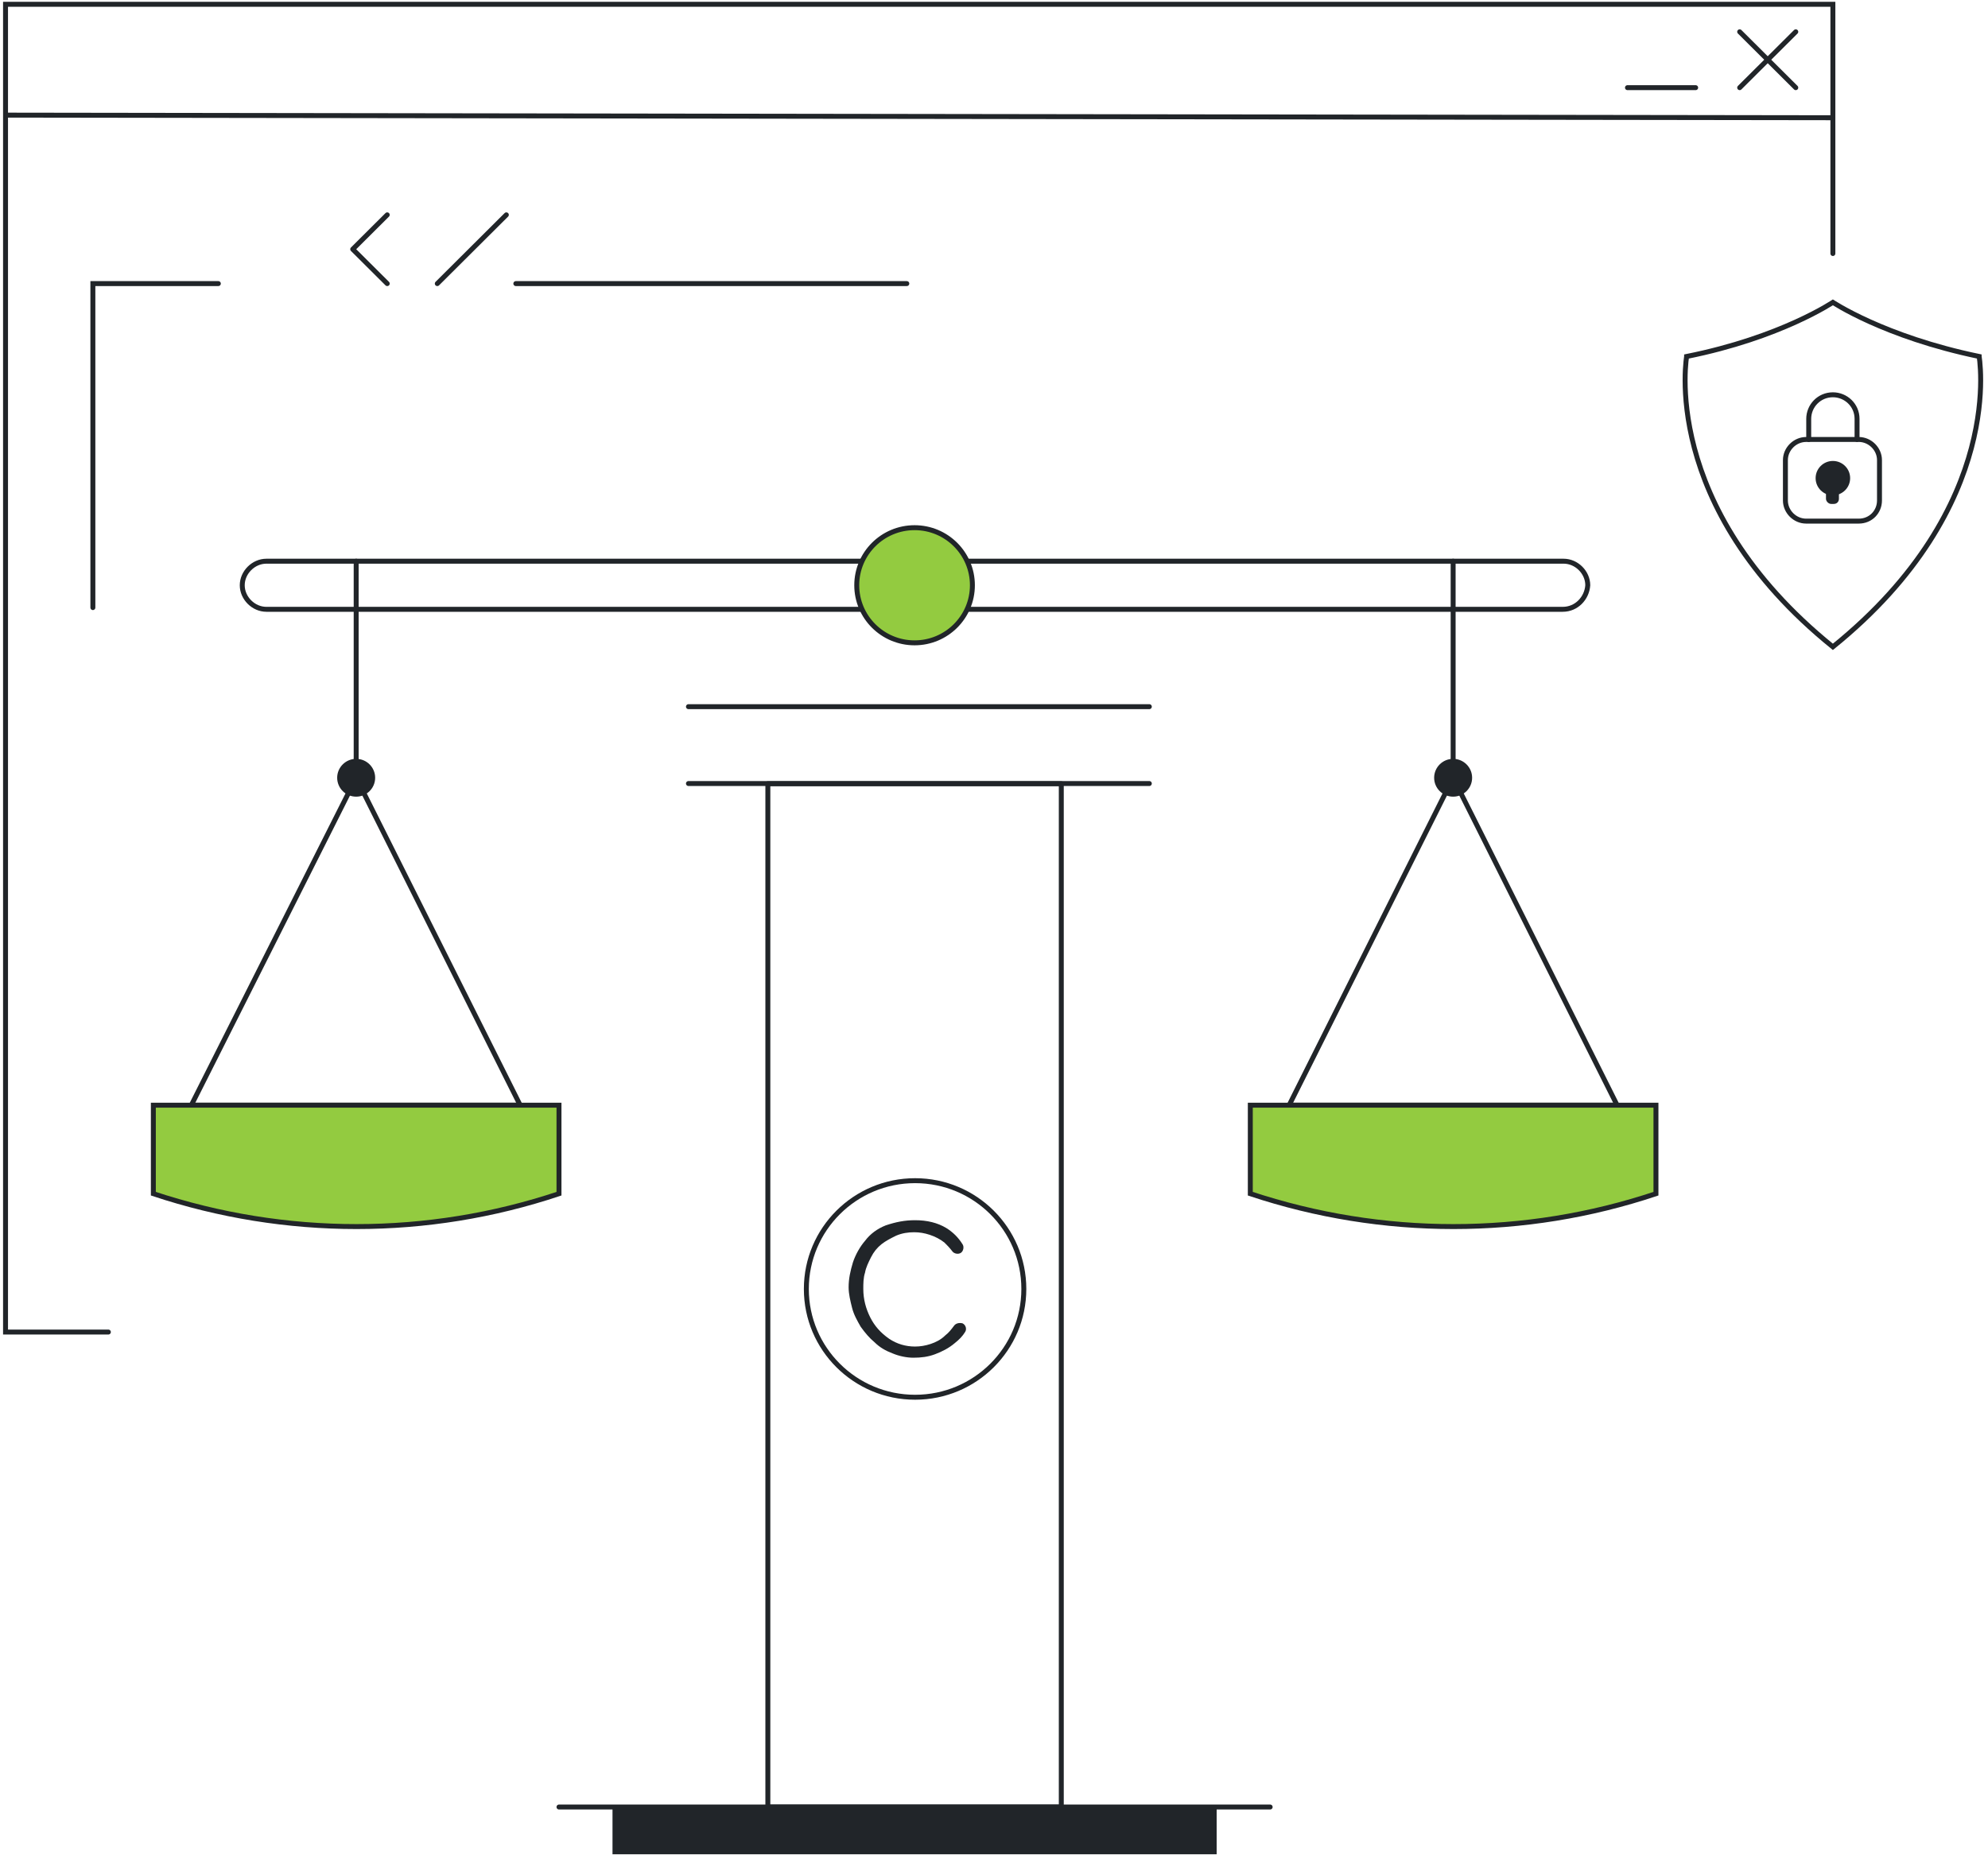
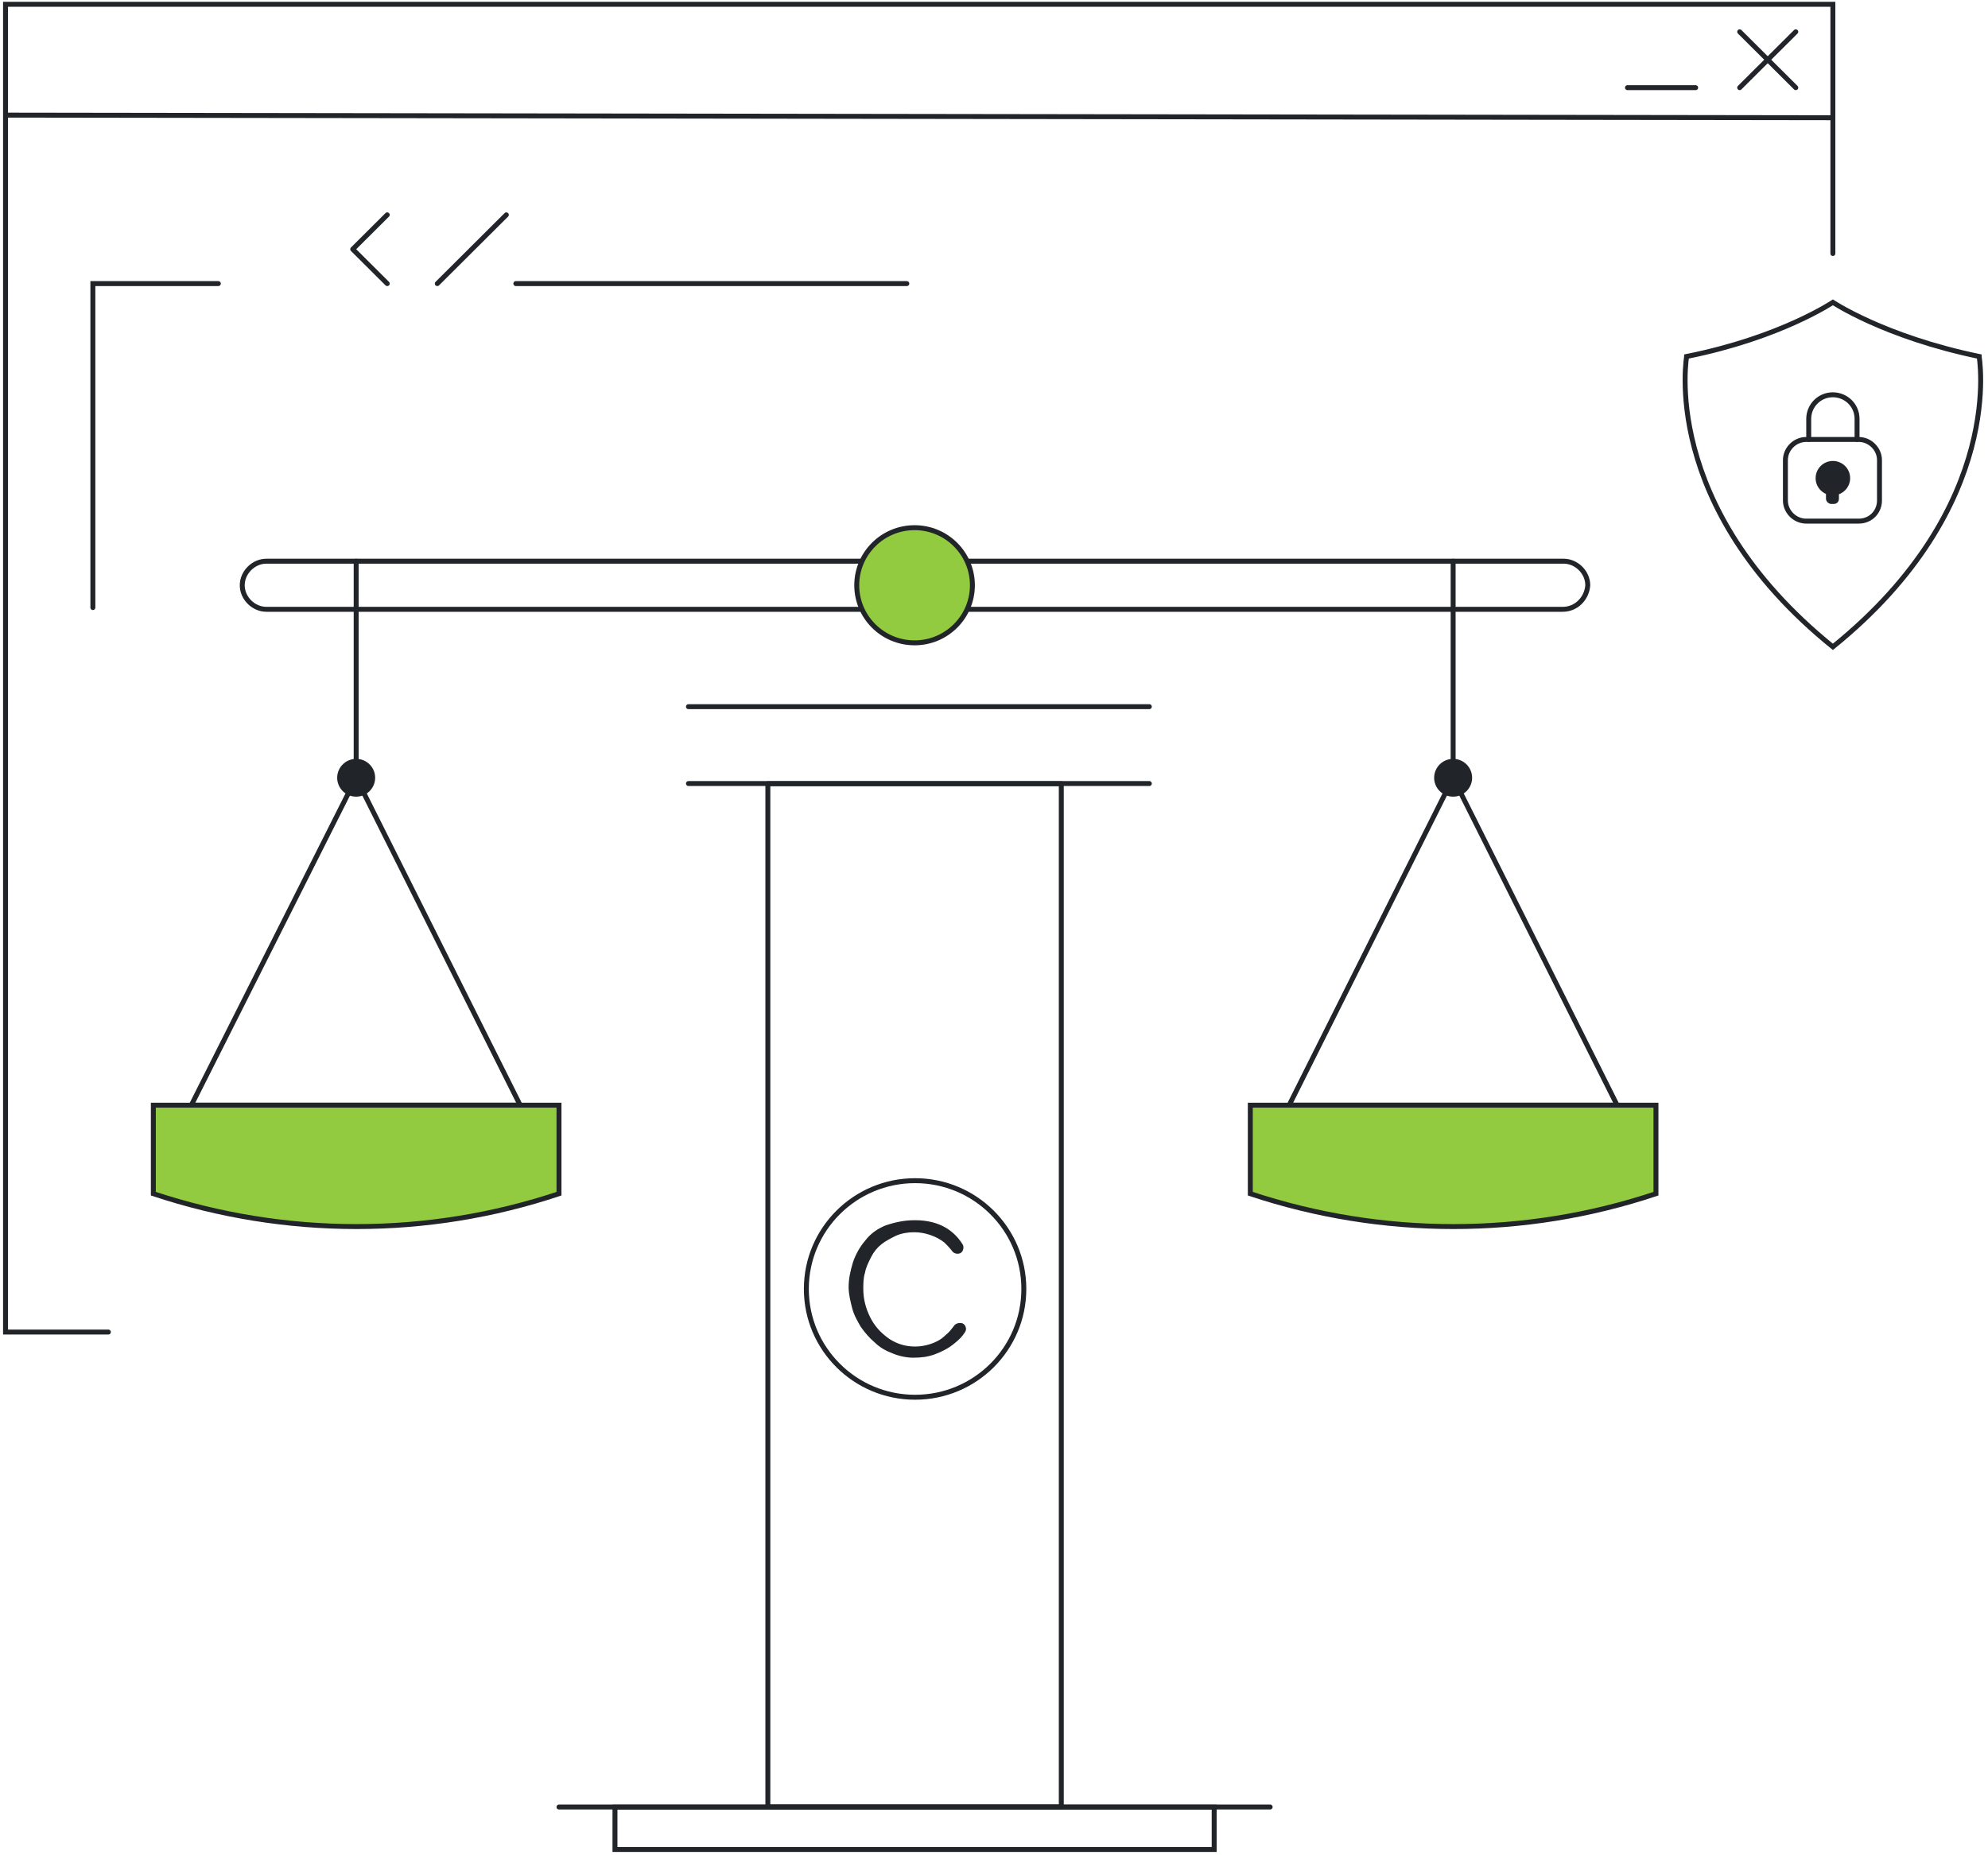
<svg xmlns="http://www.w3.org/2000/svg" width="402" height="375" viewBox="0 0 402 375" fill="none">
  <path d="M351.785 6.431L363.129 17.727" stroke="#212529" stroke-miterlimit="10" stroke-linecap="round" />
  <path d="M363.129 6.431L351.785 17.727" stroke="#212529" stroke-miterlimit="10" stroke-linecap="round" />
  <path d="M21.913 269.387H1.119V0.869H370.633V51.271" stroke="#212529" stroke-miterlimit="10" stroke-linecap="round" />
  <path d="M78.305 43.45L71.324 50.402L78.305 57.354" stroke="#212529" stroke-miterlimit="10" stroke-linecap="round" stroke-linejoin="round" />
  <path d="M104.309 57.353H183.369" stroke="#212529" stroke-miterlimit="10" stroke-linecap="round" />
  <path d="M102.389 43.45L88.427 57.354" stroke="#212529" stroke-miterlimit="10" stroke-linecap="round" />
  <path d="M44.15 57.353H18.78V122.875" stroke="#212529" stroke-miterlimit="10" stroke-linecap="round" />
-   <path d="M1.55 23.283L370.633 23.81" stroke="#212529" stroke-miterlimit="10" stroke-linecap="round" />
+   <path d="M1.55 23.282L370.633 23.81" stroke="#212529" stroke-miterlimit="10" stroke-linecap="round" />
  <path d="M342.884 17.727H329.096" stroke="#212529" stroke-miterlimit="10" stroke-linecap="round" />
  <path d="M370.404 61.292C370.492 61.237 370.569 61.188 370.634 61.146C370.698 61.186 370.772 61.233 370.856 61.286C371.187 61.492 371.678 61.79 372.328 62.159C373.628 62.896 375.561 63.919 378.107 65.066C383.139 67.335 390.565 70.09 400.214 72.091C400.214 72.094 400.214 72.096 400.215 72.099C400.248 72.325 400.293 72.664 400.339 73.107C400.429 73.994 400.519 75.298 400.517 76.955C400.511 80.269 400.134 84.994 398.641 90.617C395.675 101.79 388.298 116.537 370.633 130.816C352.968 116.537 345.592 101.79 342.625 90.617C341.133 84.994 340.755 80.269 340.75 76.955C340.747 75.298 340.837 73.994 340.928 73.107C340.973 72.664 341.018 72.325 341.052 72.099C341.052 72.097 341.052 72.095 341.052 72.094C350.616 70.176 358.041 67.421 363.095 65.131C365.652 63.973 367.602 62.934 368.915 62.182C369.572 61.806 370.07 61.503 370.404 61.292Z" stroke="#212529" />
-   <path d="M375.869 105.388H365.223C362.954 105.388 361.034 103.476 361.034 101.217V93.048C361.034 90.789 362.954 88.877 365.223 88.877H375.869C378.138 88.877 380.058 90.789 380.058 93.048V101.217C380.058 103.476 378.312 105.388 375.869 105.388Z" stroke="#212529" stroke-miterlimit="10" stroke-linecap="round" />
+   <path d="M375.869 105.388H365.223C362.954 105.388 361.034 103.476 361.034 101.217V93.048C361.034 90.789 362.954 88.877 365.223 88.877H375.869C378.138 88.877 380.057 90.789 380.057 93.048V101.217C380.057 103.476 378.312 105.388 375.869 105.388Z" stroke="#212529" stroke-miterlimit="10" stroke-linecap="round" />
  <path d="M365.747 88.877V84.706C365.747 82.099 367.841 79.839 370.633 79.839C373.251 79.839 375.52 81.925 375.52 84.706V88.877" stroke="#212529" stroke-miterlimit="10" stroke-linecap="round" />
-   <path d="M370.633 100.174C372.561 100.174 374.124 98.618 374.124 96.698C374.124 94.778 372.561 93.222 370.633 93.222C368.706 93.222 367.143 94.778 367.143 96.698C367.143 98.618 368.706 100.174 370.633 100.174Z" fill="#212529" />
+   <path d="M370.633 100.174C372.561 100.174 374.124 98.618 374.124 96.698C374.124 94.778 372.561 93.222 370.633 93.222C368.705 93.222 367.143 94.778 367.143 96.698C367.143 98.618 368.705 100.174 370.633 100.174Z" fill="#212529" />
  <path d="M370.808 101.912H370.284C369.761 101.912 369.237 101.391 369.237 100.869V99.479H371.855V100.869C371.855 101.391 371.506 101.912 370.808 101.912Z" fill="#212529" />
  <path d="M113.035 365.441H256.843" stroke="#212529" stroke-miterlimit="10" stroke-linecap="round" stroke-linejoin="round" />
  <path d="M139.214 158.458H232.41" stroke="#212529" stroke-miterlimit="10" stroke-linecap="round" stroke-linejoin="round" />
  <path d="M139.214 142.912H232.41" stroke="#212529" stroke-miterlimit="10" stroke-linecap="round" stroke-linejoin="round" />
  <path d="M214.608 158.497H155.27V365.441H214.608V158.497Z" stroke="#212529" stroke-miterlimit="10" stroke-linecap="round" stroke-linejoin="round" />
  <path d="M316.007 123.225H53.872C51.254 123.225 48.985 120.966 48.985 118.359C48.985 115.752 51.254 113.493 53.872 113.493H316.182C318.8 113.493 321.068 115.752 321.068 118.359C320.894 120.966 318.8 123.225 316.007 123.225Z" stroke="#212529" stroke-miterlimit="10" stroke-linecap="round" stroke-linejoin="round" />
  <path d="M184.939 130.004C191.397 130.004 196.632 124.79 196.632 118.359C196.632 111.928 191.397 106.715 184.939 106.715C178.481 106.715 173.246 111.928 173.246 118.359C173.246 124.79 178.481 130.004 184.939 130.004Z" fill="#93CB40" stroke="#212529" stroke-miterlimit="10" />
  <path d="M293.843 113.493V157.29" stroke="#212529" stroke-miterlimit="10" stroke-linecap="round" stroke-linejoin="round" />
  <path d="M327.002 223.507H260.683L293.842 157.29L327.002 223.507Z" stroke="#212529" stroke-miterlimit="10" stroke-linecap="round" stroke-linejoin="round" />
-   <path d="M334.856 241.408C308.328 250.272 279.532 250.272 252.829 241.408V223.507H334.856V241.408Z" fill="#93CB40" stroke="#212529" stroke-miterlimit="10" />
+   <path d="M334.856 241.408C308.328 250.272 279.531 250.272 252.829 241.408V223.507H334.856V241.408Z" fill="#93CB40" stroke="#212529" stroke-miterlimit="10" />
  <path d="M293.842 161.113C295.963 161.113 297.682 159.402 297.682 157.29C297.682 155.178 295.963 153.466 293.842 153.466C291.722 153.466 290.003 155.178 290.003 157.29C290.003 159.402 291.722 161.113 293.842 161.113Z" fill="#212529" />
  <path d="M72.022 113.493V157.29" stroke="#212529" stroke-miterlimit="10" stroke-linecap="round" stroke-linejoin="round" />
  <path d="M105.182 223.507H38.688L72.022 157.29L105.182 223.507Z" stroke="#212529" stroke-miterlimit="10" stroke-linecap="round" stroke-linejoin="round" />
  <path d="M113.035 241.408C86.507 250.272 57.711 250.272 31.009 241.408V223.507H113.035V241.408Z" fill="#93CB40" stroke="#212529" stroke-miterlimit="10" />
-   <path d="M72.022 161.113C74.142 161.113 75.861 159.402 75.861 157.29C75.861 155.178 74.142 153.466 72.022 153.466C69.901 153.466 68.182 155.178 68.182 157.29C68.182 159.402 69.901 161.113 72.022 161.113Z" fill="#212529" />
+   <path d="M72.022 161.113C74.143 161.113 75.862 159.402 75.862 157.29C75.862 155.178 74.143 153.466 72.022 153.466C69.902 153.466 68.183 155.178 68.183 157.29C68.183 159.402 69.902 161.113 72.022 161.113Z" fill="#212529" />
  <path d="M185.043 282.572C197.188 282.572 207.033 272.767 207.033 260.673C207.033 248.579 197.188 238.774 185.043 238.774C172.898 238.774 163.053 248.579 163.053 260.673C163.053 272.767 172.898 282.572 185.043 282.572Z" stroke="#212529" stroke-miterlimit="10" stroke-linecap="round" stroke-linejoin="round" />
  <path d="M185.043 246.769C187.486 246.769 189.581 247.29 191.326 248.333C192.722 249.202 193.769 250.245 194.642 251.635C194.991 252.157 194.816 253.026 194.293 253.373C193.769 253.721 192.896 253.547 192.547 253.026C192.024 252.331 191.5 251.809 190.977 251.288C190.104 250.593 189.057 250.071 188.01 249.724C186.963 249.376 185.916 249.202 184.868 249.202C183.647 249.202 182.425 249.376 181.203 249.897C180.156 250.419 179.109 250.94 178.236 251.635C177.364 252.331 176.666 253.2 176.142 254.242C175.619 255.285 175.095 256.328 174.92 257.371C174.571 258.414 174.571 259.63 174.571 260.673C174.571 262.758 175.095 264.67 175.968 266.408C176.84 268.146 178.062 269.537 179.807 270.753C181.378 271.796 183.123 272.317 185.043 272.317C186.09 272.317 187.137 272.144 188.184 271.796C189.231 271.448 190.279 270.927 191.151 270.058C191.849 269.537 192.373 268.841 192.896 268.146C193.246 267.625 193.944 267.451 194.642 267.625C195.34 267.972 195.514 268.841 195.165 269.363C194.642 270.232 193.944 270.927 193.071 271.622C191.849 272.665 190.453 273.36 189.057 273.882C187.661 274.403 186.265 274.577 184.694 274.577C183.298 274.577 181.727 274.229 180.505 273.708C179.109 273.186 177.887 272.491 176.84 271.448C175.793 270.579 174.92 269.537 174.048 268.32C173.35 267.103 172.652 265.887 172.303 264.496C171.954 263.106 171.604 261.716 171.604 260.325C171.604 258.587 171.954 257.023 172.477 255.285C173.001 253.721 173.873 252.157 174.92 250.94C175.968 249.55 177.364 248.507 179.109 247.812C181.203 247.117 182.949 246.769 185.043 246.769Z" fill="#212529" />
-   <path d="M246.023 365.441H123.856V375H246.023V365.441Z" fill="#212529" />
+   <path d="M124.355 365.472H245.523V374.031H124.355V365.472Z" stroke="#212529" />
</svg>
